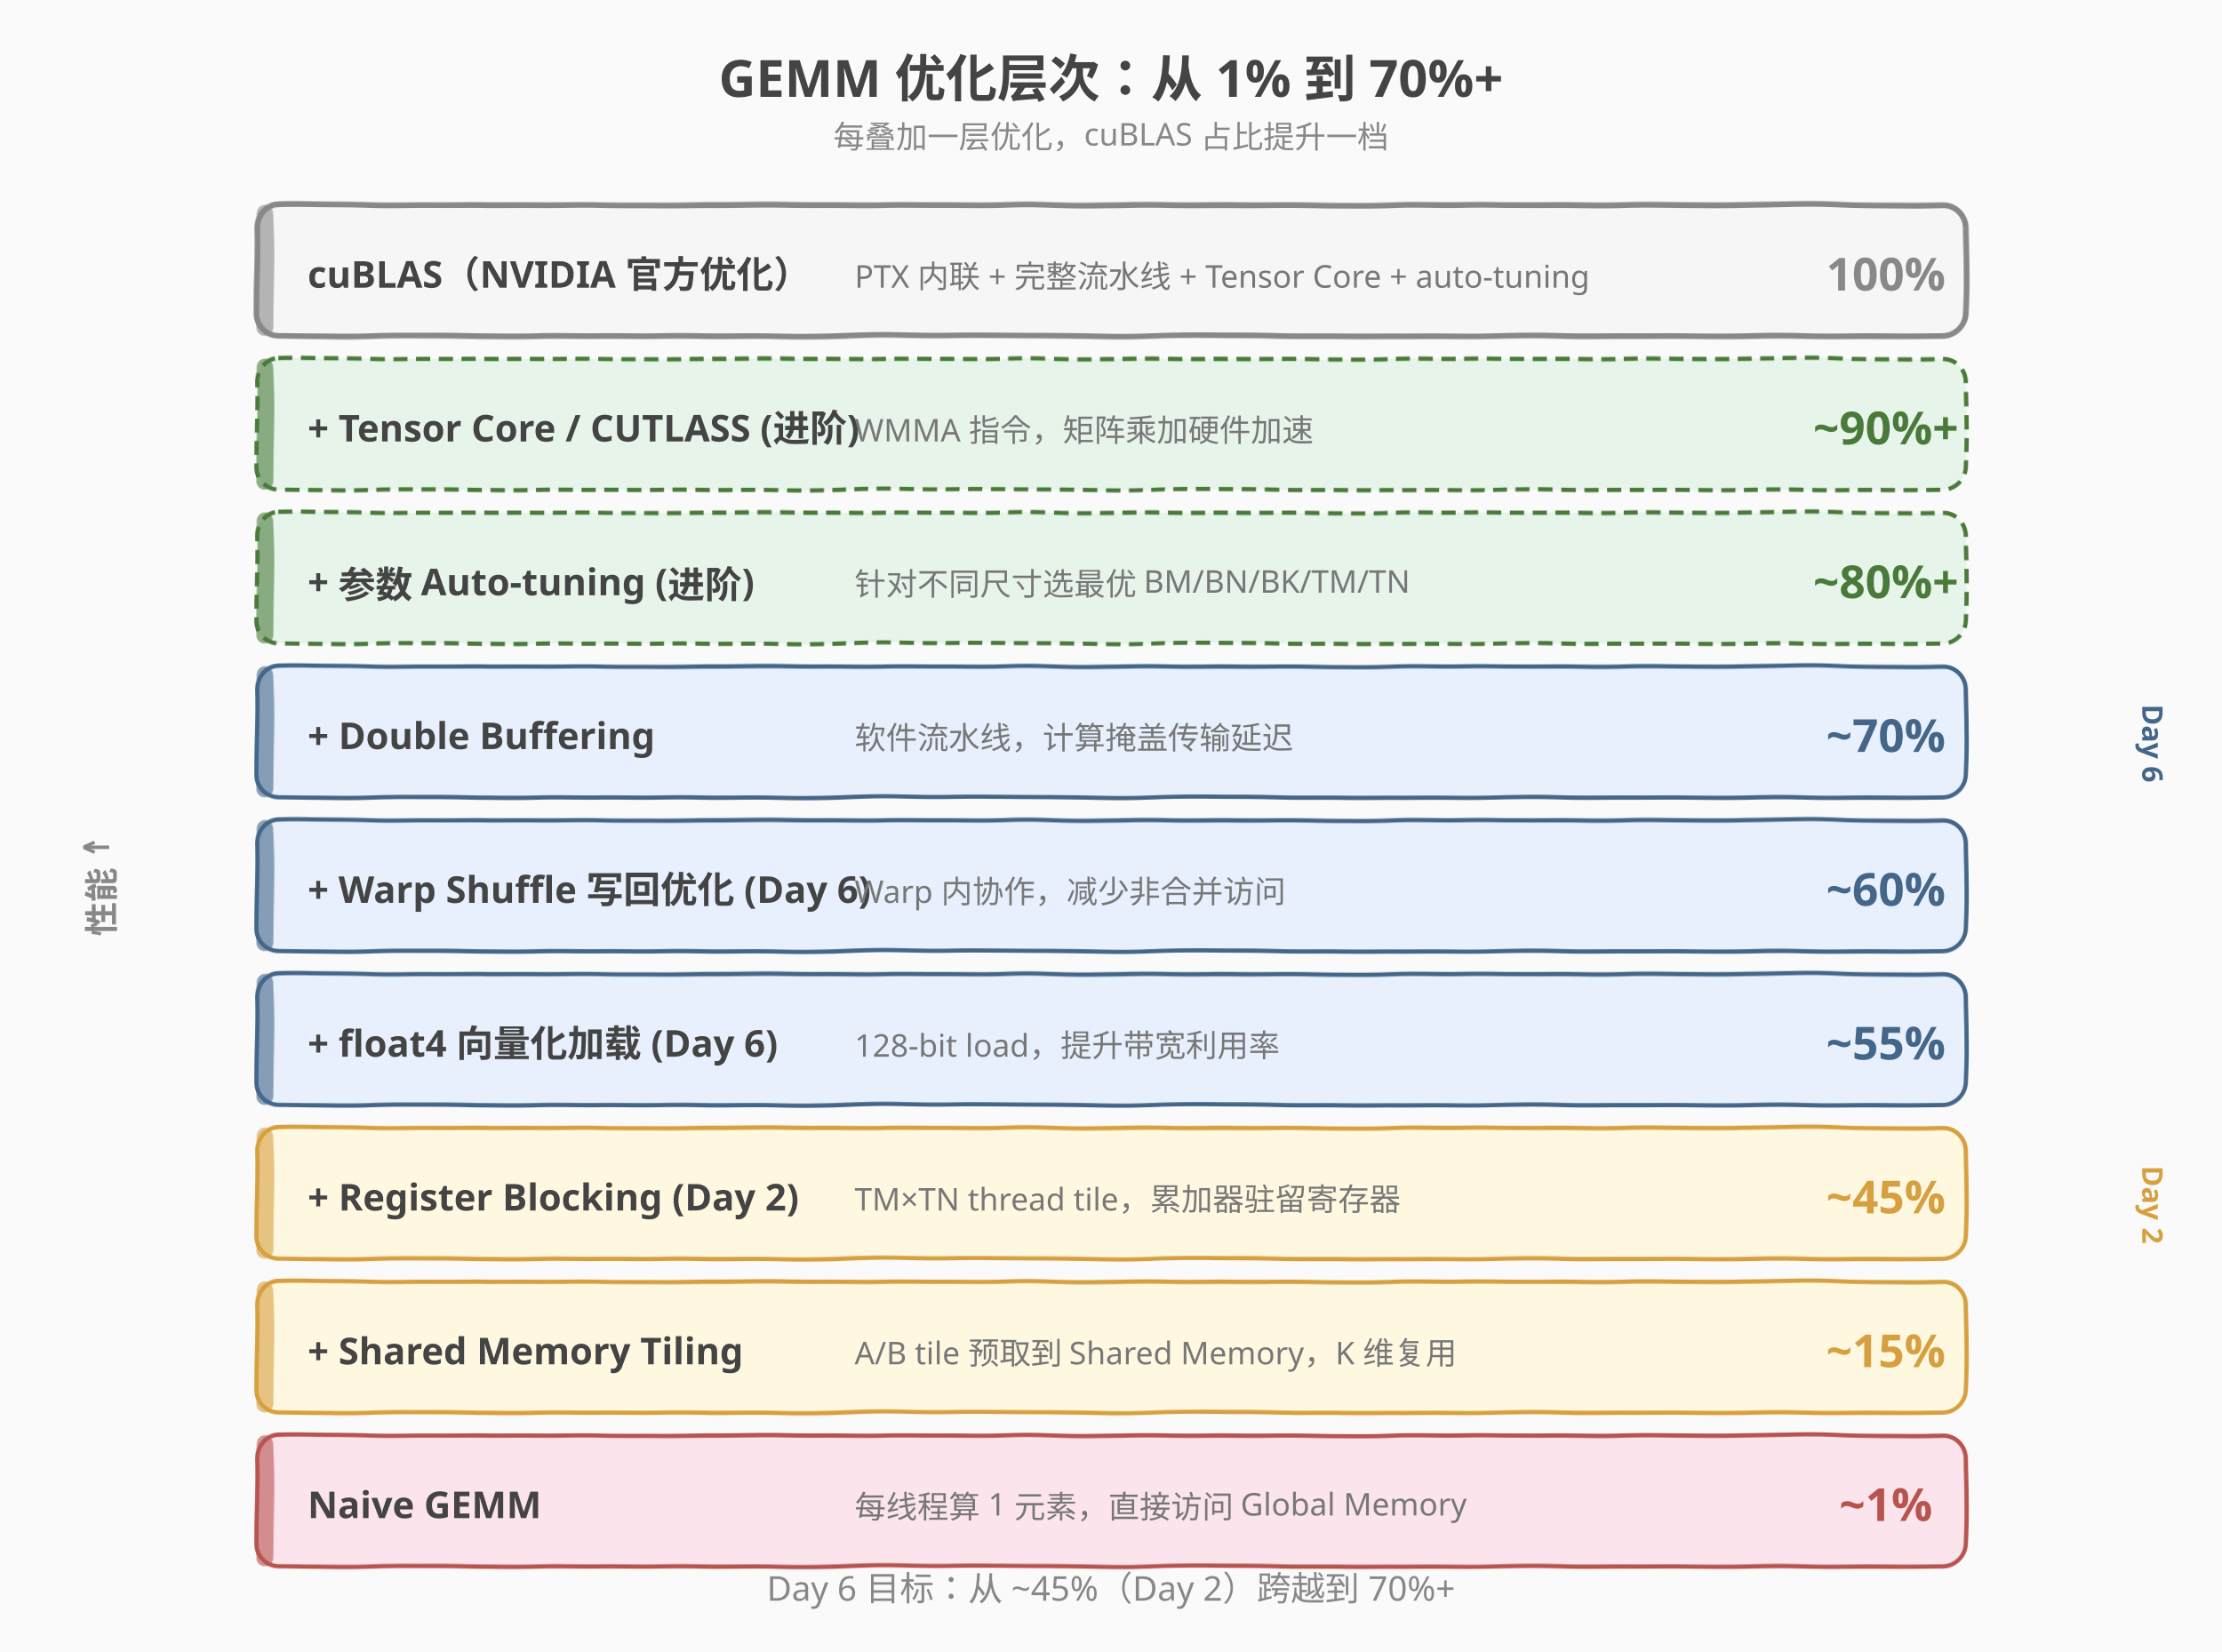
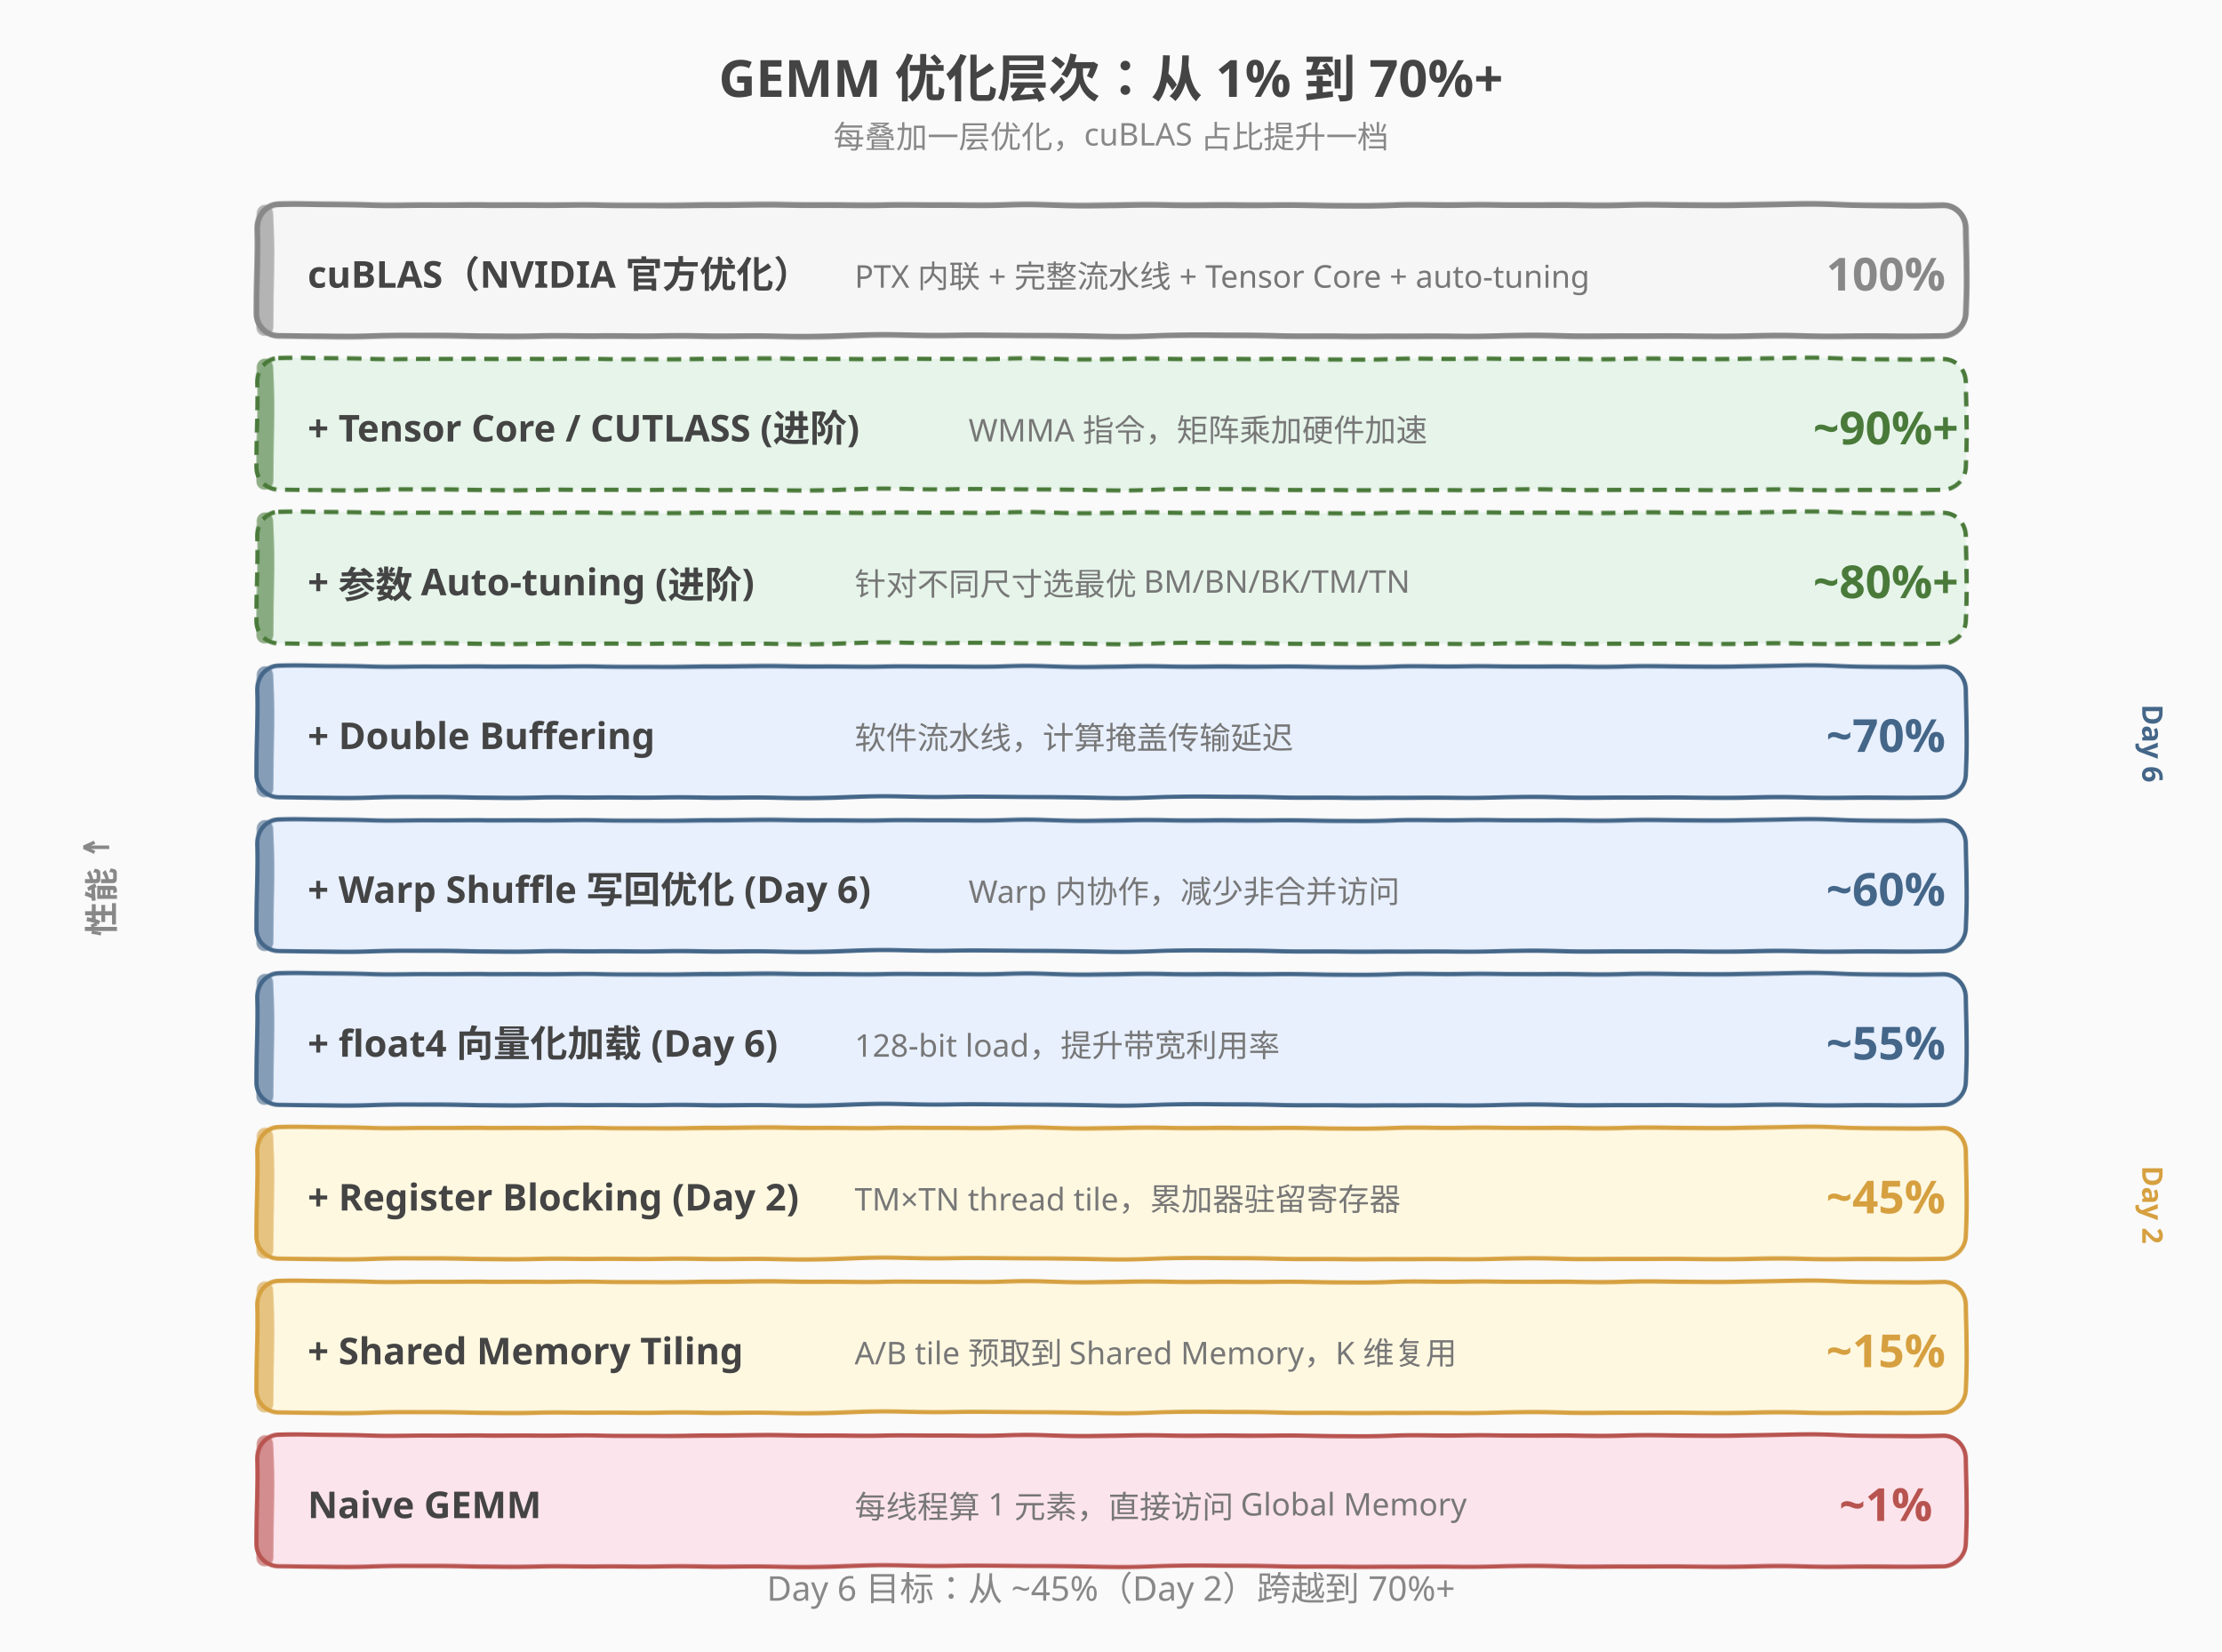
<svg xmlns="http://www.w3.org/2000/svg" viewBox="0 0 780 580" font-family="'Comic Sans MS', 'Segoe UI', 'Kaiti SC', 楷体, cursive">
  <defs>
    <filter id="rough2">
      <feTurbulence type="fractalNoise" baseFrequency="0.025" numOctaves="2" seed="7" />
      <feDisplacementMap in="SourceGraphic" scale="1.5" />
    </filter>
    <marker id="arr" markerWidth="10" markerHeight="10" refX="7" refY="5" orient="auto">
      <path d="M 0 0 L 10 5 L 0 10 z" fill="#888" />
    </marker>
  </defs>
  <rect width="780" height="580" fill="#fafafa" />
  <text x="390" y="34" text-anchor="middle" font-size="18" fill="#444" font-weight="bold">GEMM 优化层次：从 1% 到 70%+</text>
  <text x="390" y="52" text-anchor="middle" font-size="11" fill="#888">每叠加一层优化，cuBLAS 占比提升一档</text>
  <line x1="52" y1="544" x2="52" y2="78" stroke="#888" stroke-width="1.6" marker-end="url(#arr)" filter="url(#rough2)" />
  <text x="40" y="311" font-size="12" fill="#888" font-weight="bold" transform="rotate(-90, 40, 311)" text-anchor="middle">性能 ↑</text>
  <g transform="translate(90, 72)">
    <rect x="0" y="0" width="600" height="46" rx="8" fill="#f6f6f6" stroke="#888" stroke-width="2" filter="url(#rough2)" />
    <rect x="0" y="0" width="6" height="46" fill="#888" opacity="0.6" rx="3" filter="url(#rough2)" />
    <text x="18" y="29" font-size="13" fill="#444" font-weight="bold">cuBLAS（NVIDIA 官方优化）</text>
    <text x="210" y="29" font-size="11" fill="#777">PTX 内联 + 完整流水线 + Tensor Core + auto-tuning</text>
    <text x="572" y="30" text-anchor="middle" font-size="16" fill="#888" font-weight="bold">100%</text>
  </g>
  <g transform="translate(90, 126)">
    <rect x="0" y="0" width="600" height="46" rx="8" fill="#e6f4ea" stroke="#4a7a3a" stroke-width="1.5" stroke-dasharray="5,3" filter="url(#rough2)" />
    <rect x="0" y="0" width="6" height="46" fill="#4a7a3a" opacity="0.6" rx="3" filter="url(#rough2)" />
    <text x="18" y="29" font-size="13" fill="#444" font-weight="bold">+ Tensor Core / CUTLASS (进阶)</text>
-     <text x="210" y="29" font-size="11" fill="#777">WMMA 指令，矩阵乘加硬件加速</text>
+     <text x="250" y="29" font-size="11" fill="#777">WMMA 指令，矩阵乘加硬件加速</text>
    <text x="572" y="30" text-anchor="middle" font-size="16" fill="#4a7a3a" font-weight="bold">~90%+</text>
  </g>
  <g transform="translate(90, 180)">
    <rect x="0" y="0" width="600" height="46" rx="8" fill="#e6f4ea" stroke="#4a7a3a" stroke-width="1.5" stroke-dasharray="5,3" filter="url(#rough2)" />
    <rect x="0" y="0" width="6" height="46" fill="#4a7a3a" opacity="0.6" rx="3" filter="url(#rough2)" />
    <text x="18" y="29" font-size="13" fill="#444" font-weight="bold">+ 参数 Auto-tuning (进阶)</text>
    <text x="210" y="29" font-size="11" fill="#777">针对不同尺寸选最优 BM/BN/BK/TM/TN</text>
    <text x="572" y="30" text-anchor="middle" font-size="16" fill="#4a7a3a" font-weight="bold">~80%+</text>
  </g>
  <g transform="translate(90, 234)">
    <rect x="0" y="0" width="600" height="46" rx="8" fill="#e8f0fe" stroke="#446688" stroke-width="1.5" filter="url(#rough2)" />
    <rect x="0" y="0" width="6" height="46" fill="#446688" opacity="0.6" rx="3" filter="url(#rough2)" />
    <text x="18" y="29" font-size="13" fill="#444" font-weight="bold">+ Double Buffering</text>
    <text x="210" y="29" font-size="11" fill="#777">软件流水线，计算掩盖传输延迟</text>
    <text x="572" y="30" text-anchor="middle" font-size="16" fill="#446688" font-weight="bold">~70%</text>
  </g>
  <g transform="translate(90, 288)">
    <rect x="0" y="0" width="600" height="46" rx="8" fill="#e8f0fe" stroke="#446688" stroke-width="1.5" filter="url(#rough2)" />
    <rect x="0" y="0" width="6" height="46" fill="#446688" opacity="0.6" rx="3" filter="url(#rough2)" />
    <text x="18" y="29" font-size="13" fill="#444" font-weight="bold">+ Warp Shuffle 写回优化 (Day 6)</text>
-     <text x="210" y="29" font-size="11" fill="#777">Warp 内协作，减少非合并访问</text>
+     <text x="250" y="29" font-size="11" fill="#777">Warp 内协作，减少非合并访问</text>
    <text x="572" y="30" text-anchor="middle" font-size="16" fill="#446688" font-weight="bold">~60%</text>
  </g>
  <g transform="translate(90, 342)">
    <rect x="0" y="0" width="600" height="46" rx="8" fill="#e8f0fe" stroke="#446688" stroke-width="1.5" filter="url(#rough2)" />
    <rect x="0" y="0" width="6" height="46" fill="#446688" opacity="0.6" rx="3" filter="url(#rough2)" />
    <text x="18" y="29" font-size="13" fill="#444" font-weight="bold">+ float4 向量化加载 (Day 6)</text>
    <text x="210" y="29" font-size="11" fill="#777">128-bit load，提升带宽利用率</text>
    <text x="572" y="30" text-anchor="middle" font-size="16" fill="#446688" font-weight="bold">~55%</text>
  </g>
  <g transform="translate(90, 396)">
    <rect x="0" y="0" width="600" height="46" rx="8" fill="#fff8e1" stroke="#d6a040" stroke-width="1.5" filter="url(#rough2)" />
    <rect x="0" y="0" width="6" height="46" fill="#d6a040" opacity="0.6" rx="3" filter="url(#rough2)" />
    <text x="18" y="29" font-size="13" fill="#444" font-weight="bold">+ Register Blocking (Day 2)</text>
    <text x="210" y="29" font-size="11" fill="#777">TM×TN thread tile，累加器驻留寄存器</text>
    <text x="572" y="30" text-anchor="middle" font-size="16" fill="#d6a040" font-weight="bold">~45%</text>
  </g>
  <g transform="translate(90, 450)">
    <rect x="0" y="0" width="600" height="46" rx="8" fill="#fff8e1" stroke="#d6a040" stroke-width="1.5" filter="url(#rough2)" />
    <rect x="0" y="0" width="6" height="46" fill="#d6a040" opacity="0.6" rx="3" filter="url(#rough2)" />
    <text x="18" y="29" font-size="13" fill="#444" font-weight="bold">+ Shared Memory Tiling</text>
    <text x="210" y="29" font-size="11" fill="#777">A/B tile 预取到 Shared Memory，K 维复用</text>
    <text x="572" y="30" text-anchor="middle" font-size="16" fill="#d6a040" font-weight="bold">~15%</text>
  </g>
  <g transform="translate(90, 504)">
    <rect x="0" y="0" width="600" height="46" rx="8" fill="#fce4ec" stroke="#b85450" stroke-width="1.5" filter="url(#rough2)" />
    <rect x="0" y="0" width="6" height="46" fill="#b85450" opacity="0.6" rx="3" filter="url(#rough2)" />
    <text x="18" y="29" font-size="13" fill="#444" font-weight="bold">Naive GEMM</text>
    <text x="210" y="29" font-size="11" fill="#777">每线程算 1 元素，直接访问 Global Memory</text>
    <text x="572" y="30" text-anchor="middle" font-size="16" fill="#b85450" font-weight="bold">~1%</text>
  </g>
  <line x1="700" y1="419.0" x2="742" y2="419.0" stroke="#d6a040" stroke-width="1.6" filter="url(#rough2)" />
  <text x="752" y="423.0" font-size="10" fill="#d6a040" font-weight="bold" transform="rotate(90, 752, 423.0)" text-anchor="middle">Day 2</text>
  <line x1="700" y1="257.0" x2="742" y2="257.0" stroke="#446688" stroke-width="1.6" filter="url(#rough2)" />
  <text x="752" y="261.0" font-size="10" fill="#446688" font-weight="bold" transform="rotate(90, 752, 261.0)" text-anchor="middle">Day 6</text>
  <text x="390" y="562" text-anchor="middle" font-size="12" fill="#888">Day 6 目标：从 ~45%（Day 2）跨越到 70%+</text>
</svg>
